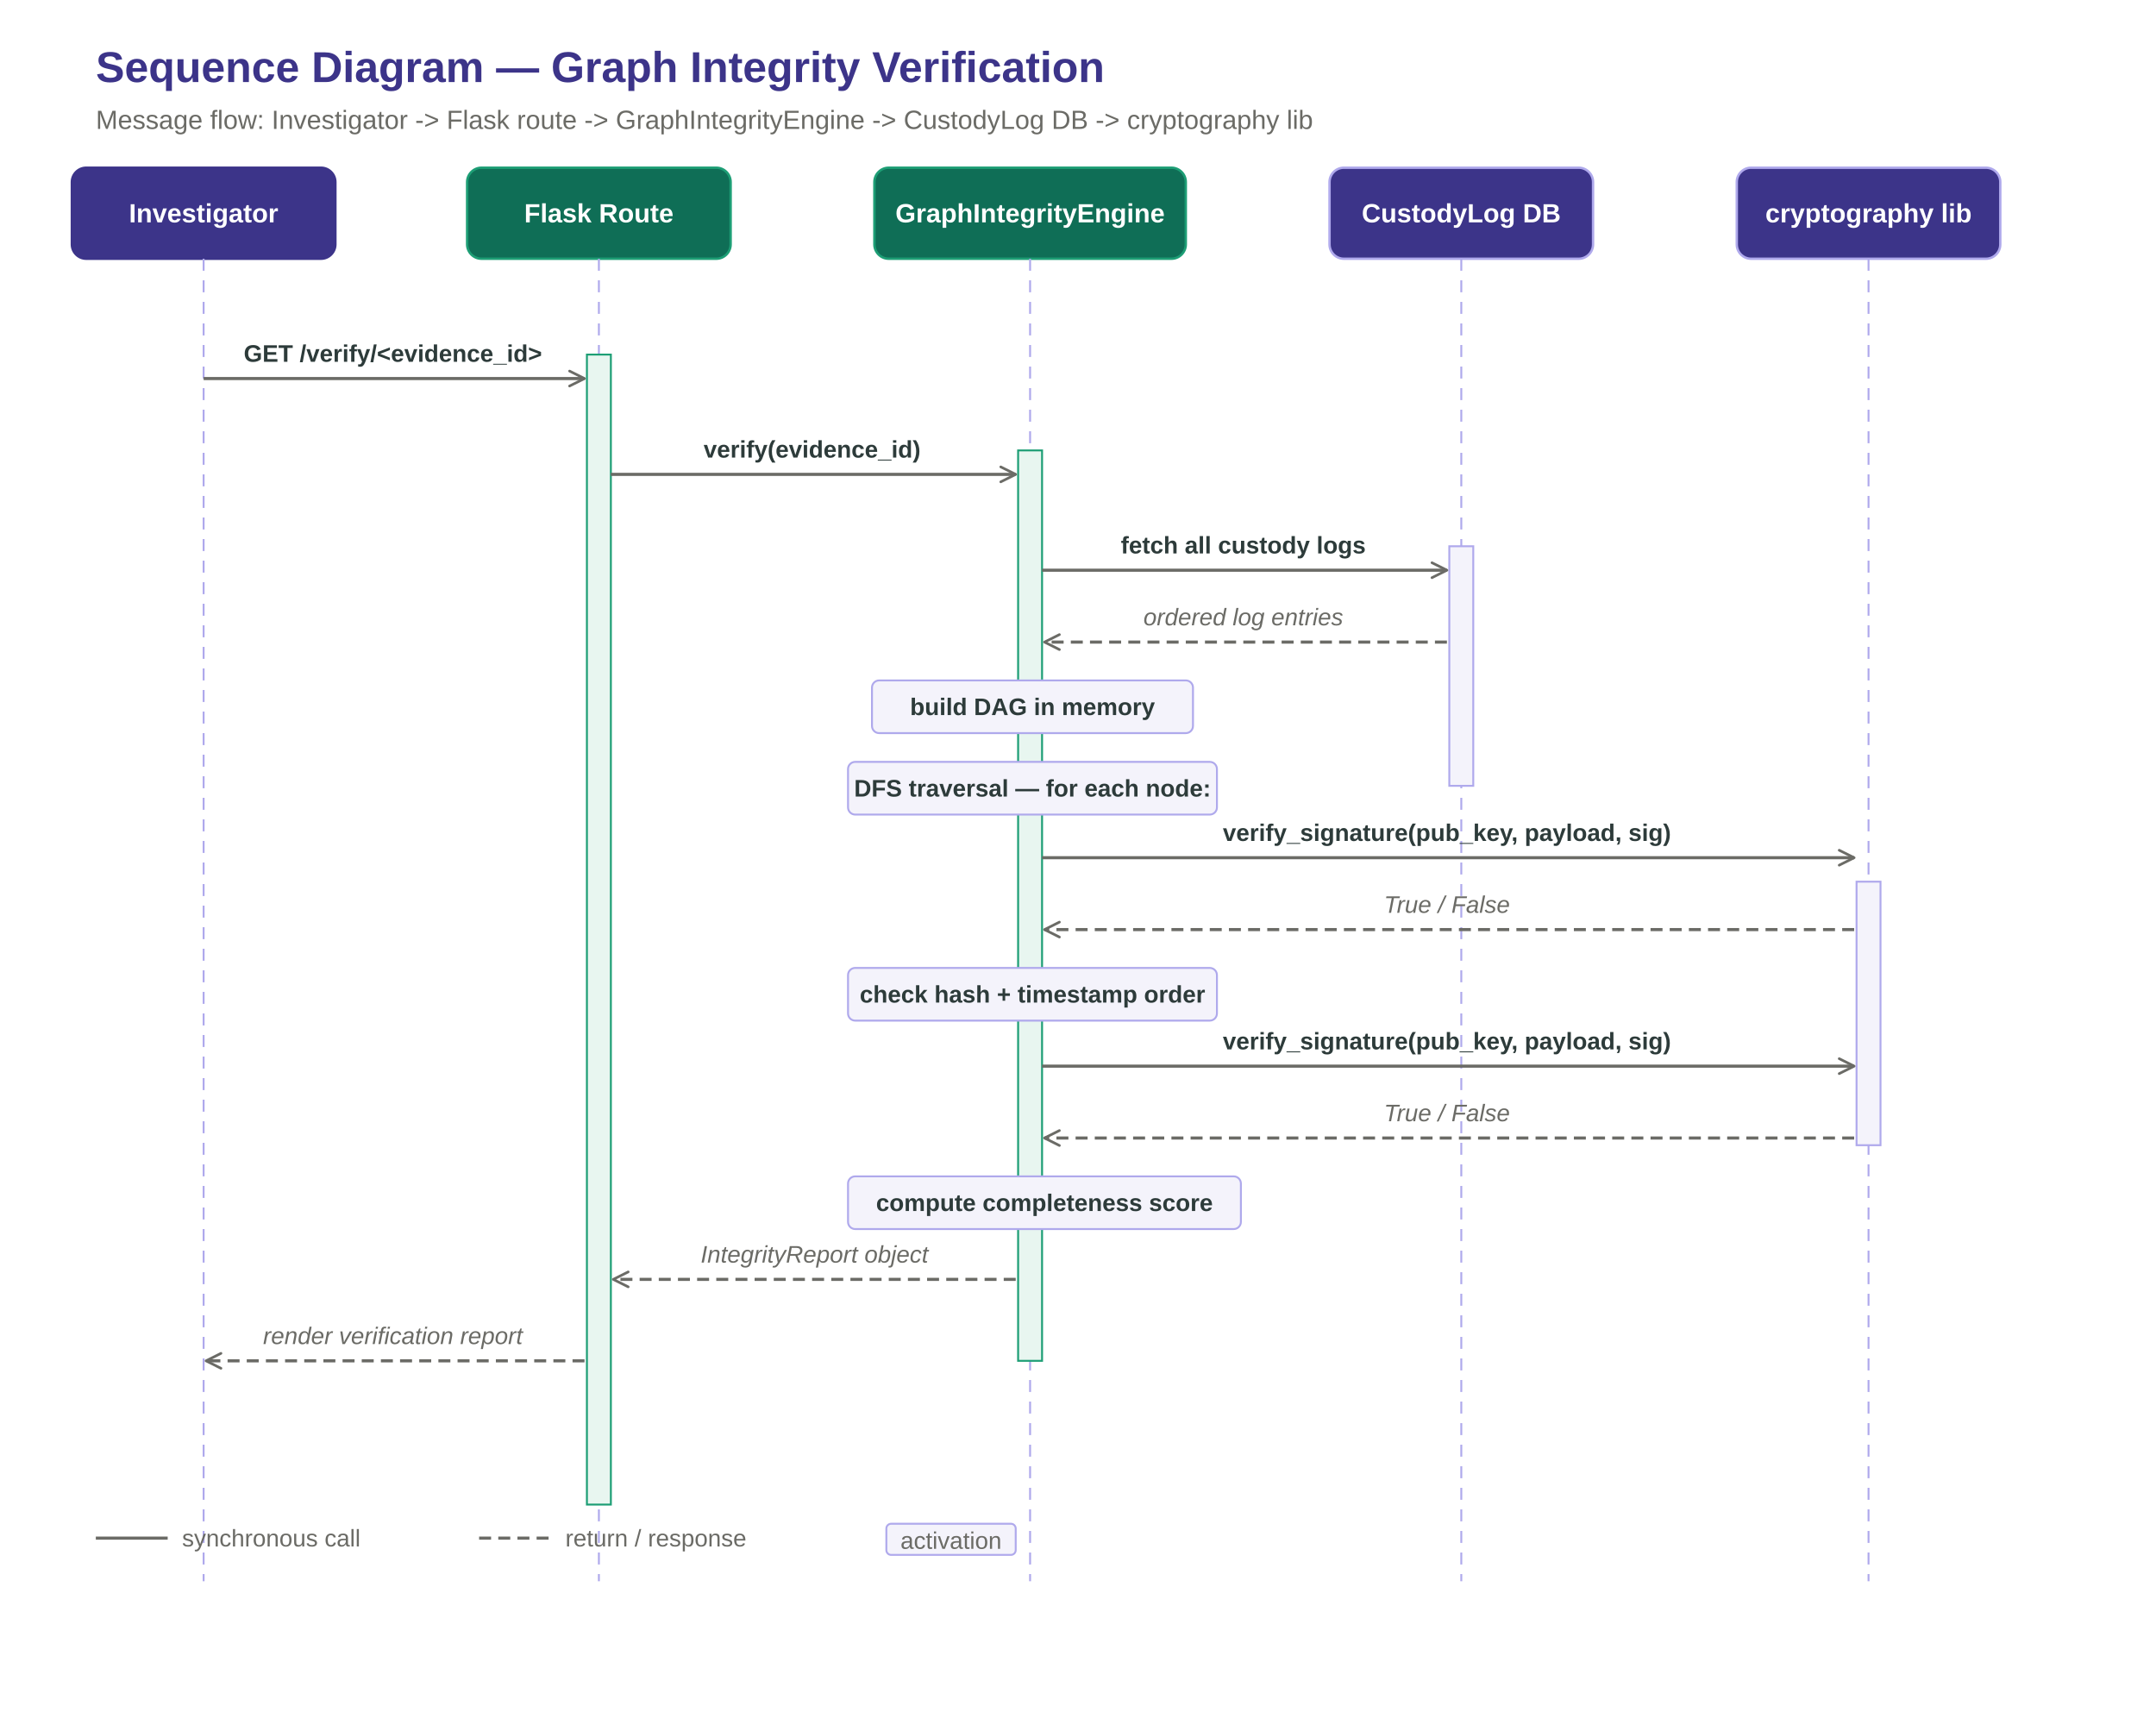
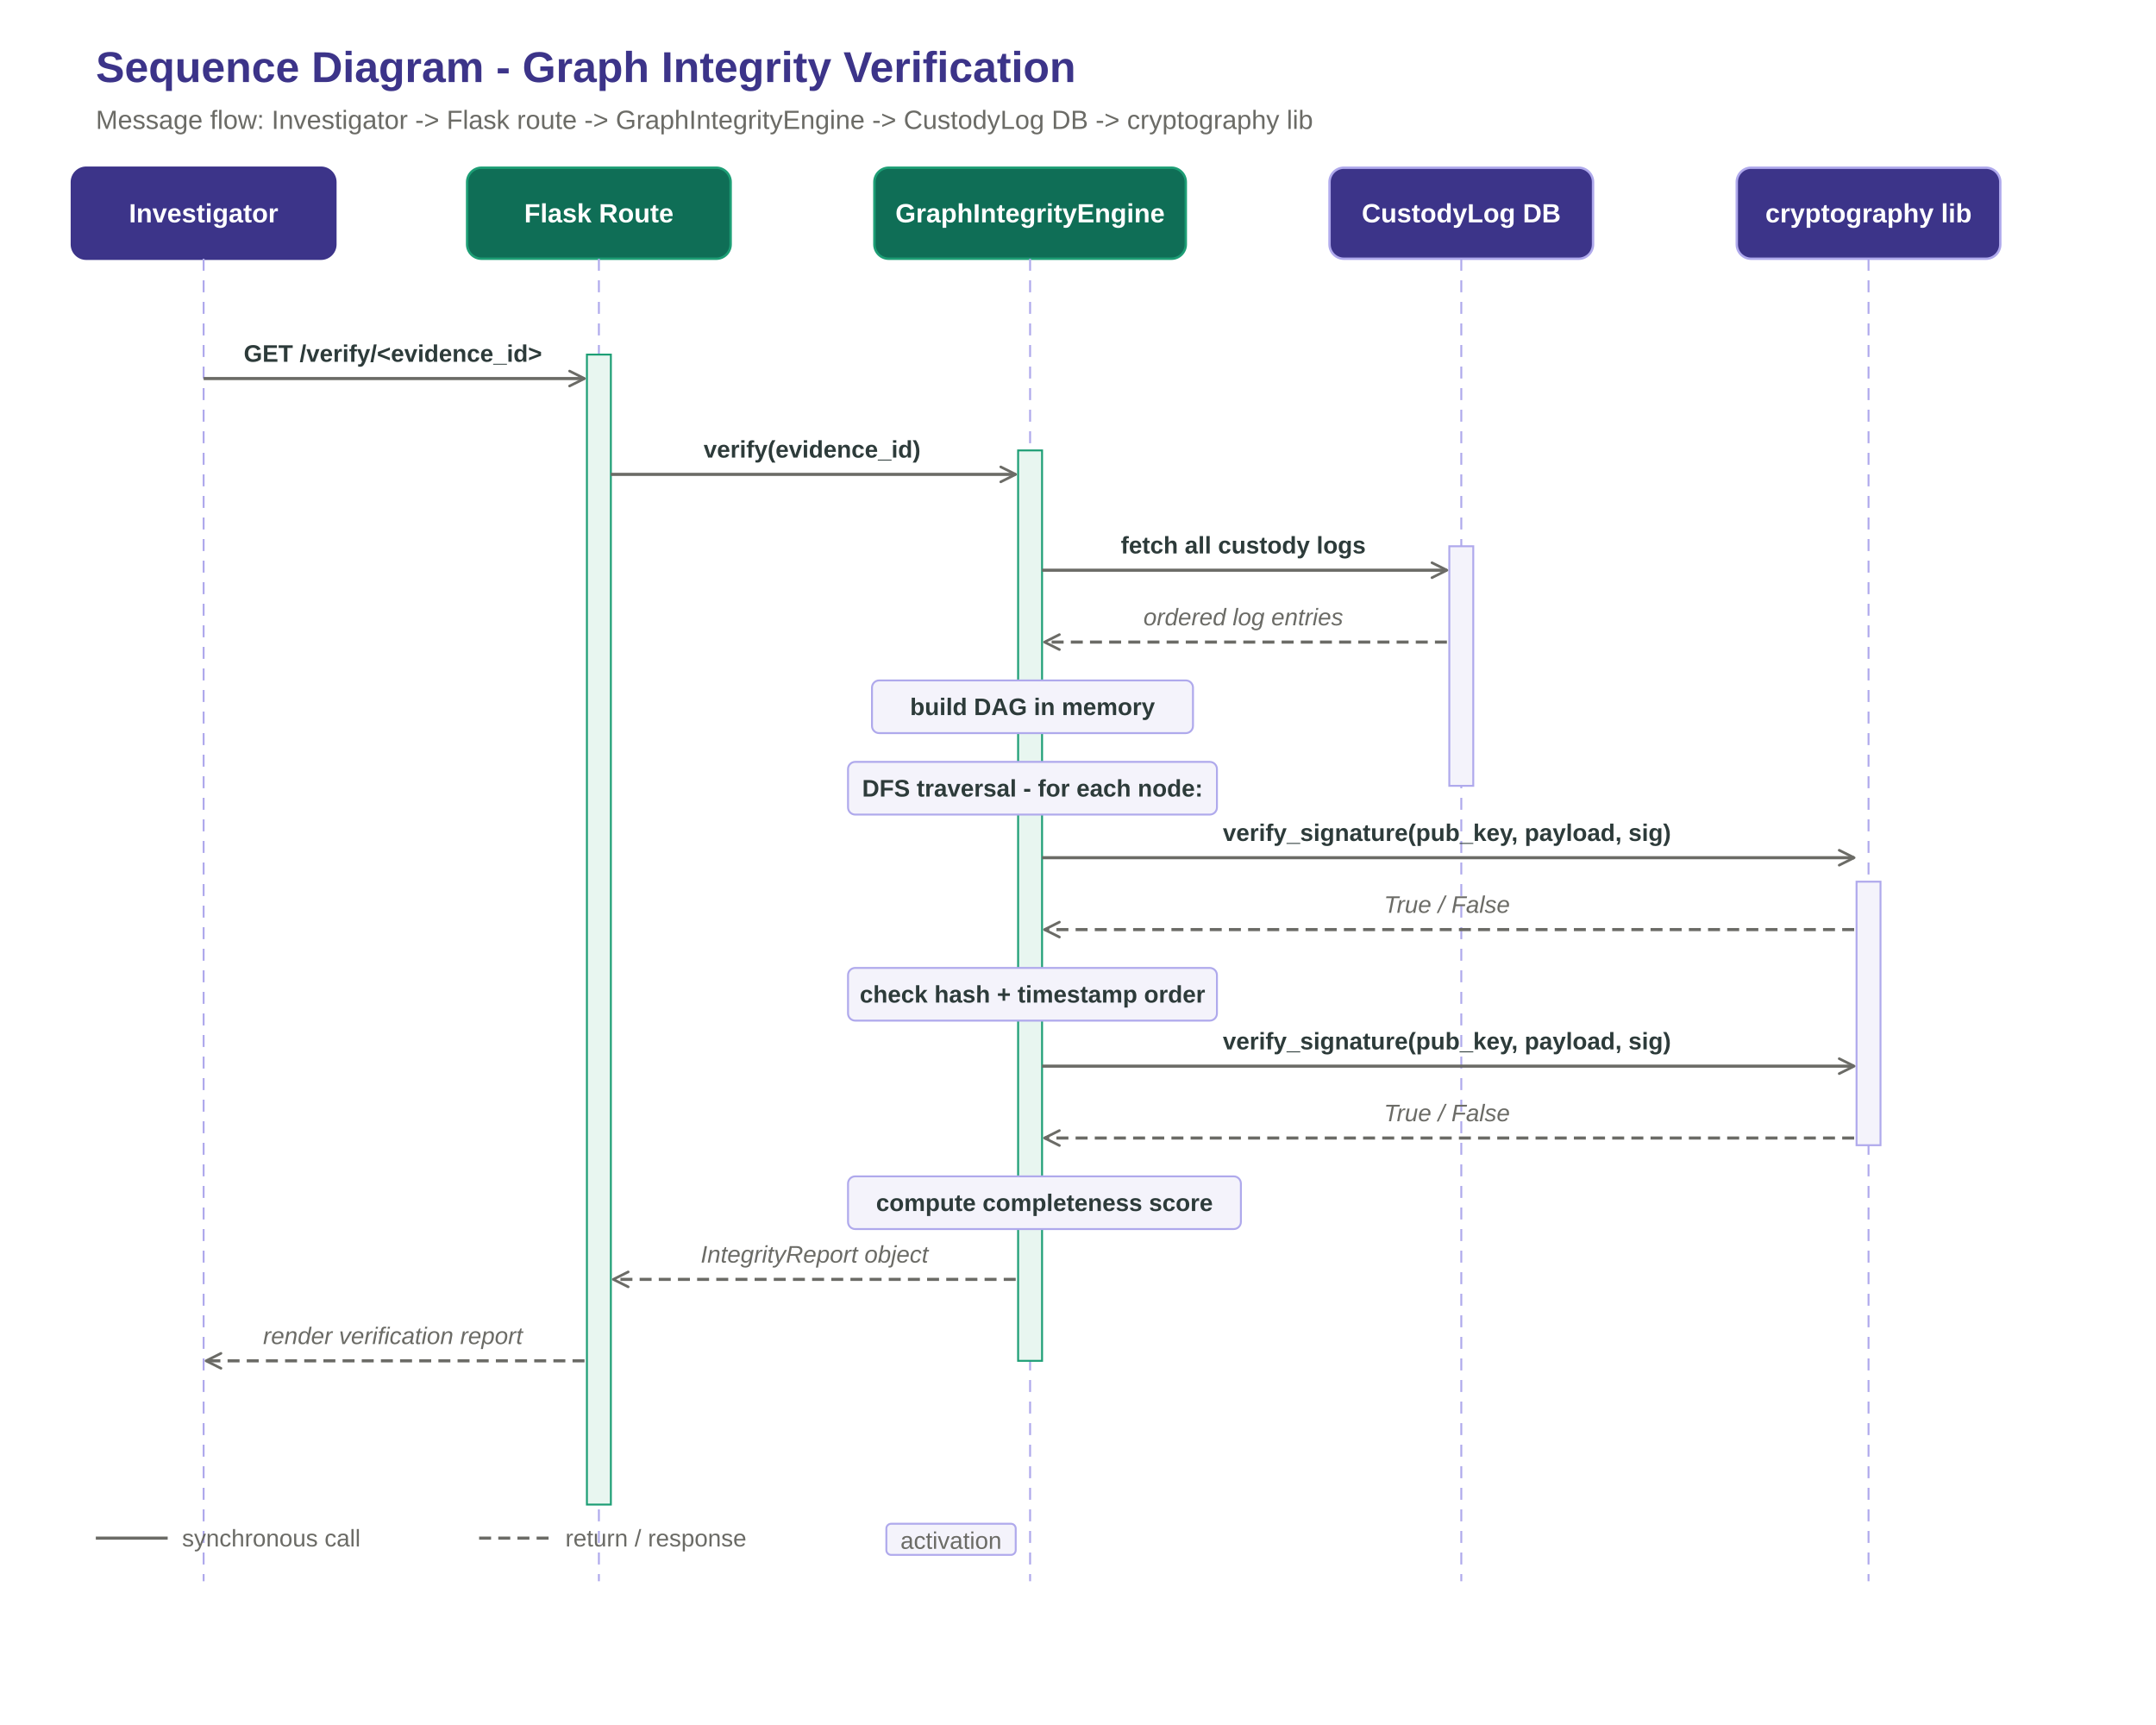
<svg xmlns="http://www.w3.org/2000/svg" width="100%" viewBox="0 0 900 720" role="img" font-family="Segoe UI, Arial, Helvetica, sans-serif">
  <defs>
    <marker id="arrow" viewBox="0 0 10 10" refX="9" refY="5" markerWidth="6" markerHeight="6" orient="auto-start-reverse">
      <path d="M1 1L9 5L1 9" fill="none" stroke="#6B6B66" stroke-width="1.4" stroke-linecap="round" stroke-linejoin="round" />
    </marker>
    <marker id="garrow" viewBox="0 0 10 10" refX="9" refY="5" markerWidth="6" markerHeight="6" orient="auto-start-reverse">
      <path d="M1 1L9 5L1 9" fill="none" stroke="#1D9E75" stroke-width="1.4" stroke-linecap="round" stroke-linejoin="round" />
    </marker>
  </defs>
  <rect x="0" y="0" width="900" height="720" fill="#FFFFFF" />
-   <text x="40" y="28" font-size="18" fill="#3C3489" text-anchor="start" font-weight="700" dominant-baseline="central">Sequence Diagram — Graph Integrity Verification</text>
+   <text x="40" y="28" font-size="18" fill="#3C3489" text-anchor="start" font-weight="700" dominant-baseline="central">Sequence Diagram - Graph Integrity Verification</text>
  <text x="40" y="50" font-size="11" fill="#6B6B66" text-anchor="start" font-weight="400" dominant-baseline="central">Message flow: Investigator -&gt; Flask route -&gt; GraphIntegrityEngine -&gt; CustodyLog DB -&gt; cryptography lib</text>
  <rect x="30" y="70" width="110" height="38" rx="6" fill="#3C3489" stroke="#3C3489" stroke-width="1" />
  <text x="85" y="89" font-size="11" fill="#FFFFFF" text-anchor="middle" font-weight="700" dominant-baseline="central">Investigator</text>
  <rect x="195" y="70" width="110" height="38" rx="6" fill="#0F6E56" stroke="#1D9E75" stroke-width="1" />
  <text x="250" y="89" font-size="11" fill="#FFFFFF" text-anchor="middle" font-weight="700" dominant-baseline="central">Flask Route</text>
  <rect x="365" y="70" width="130" height="38" rx="6" fill="#0F6E56" stroke="#1D9E75" stroke-width="1" />
  <text x="430" y="89" font-size="11" fill="#FFFFFF" text-anchor="middle" font-weight="700" dominant-baseline="central">GraphIntegrityEngine</text>
  <rect x="555" y="70" width="110" height="38" rx="6" fill="#3C3489" stroke="#AFA9EC" stroke-width="1" />
  <text x="610" y="89" font-size="11" fill="#FFFFFF" text-anchor="middle" font-weight="700" dominant-baseline="central">CustodyLog DB</text>
  <rect x="725" y="70" width="110" height="38" rx="6" fill="#3C3489" stroke="#AFA9EC" stroke-width="1" />
  <text x="780" y="89" font-size="11" fill="#FFFFFF" text-anchor="middle" font-weight="700" dominant-baseline="central">cryptography lib</text>
  <line x1="85" y1="108" x2="85" y2="660" stroke="#AFA9EC" stroke-width="0.8" stroke-dasharray="5 4" />
  <line x1="250" y1="108" x2="250" y2="660" stroke="#AFA9EC" stroke-width="0.8" stroke-dasharray="5 4" />
  <line x1="430" y1="108" x2="430" y2="660" stroke="#AFA9EC" stroke-width="0.8" stroke-dasharray="5 4" />
  <line x1="610" y1="108" x2="610" y2="660" stroke="#AFA9EC" stroke-width="0.8" stroke-dasharray="5 4" />
  <line x1="780" y1="108" x2="780" y2="660" stroke="#AFA9EC" stroke-width="0.8" stroke-dasharray="5 4" />
  <rect x="245" y="148" width="10" height="480" fill="#E8F6F0" stroke="#1D9E75" stroke-width="0.8" />
  <rect x="425" y="188" width="10" height="380" fill="#E8F6F0" stroke="#1D9E75" stroke-width="0.8" />
  <rect x="605" y="228" width="10" height="100" fill="#F4F3FB" stroke="#AFA9EC" stroke-width="0.8" />
  <rect x="775" y="368" width="10" height="110" fill="#F4F3FB" stroke="#AFA9EC" stroke-width="0.8" />
  <line x1="85" y1="158" x2="244" y2="158" stroke="#6B6B66" stroke-width="1.3" marker-end="url(#arrow)" />
  <text x="164" y="151" font-size="10" fill="#2D3B3A" text-anchor="middle" font-weight="600">GET /verify/&lt;evidence_id&gt;</text>
  <line x1="255" y1="198" x2="424" y2="198" stroke="#6B6B66" stroke-width="1.3" marker-end="url(#arrow)" />
  <text x="339" y="191" font-size="10" fill="#2D3B3A" text-anchor="middle" font-weight="600">verify(evidence_id)</text>
  <line x1="435" y1="238" x2="604" y2="238" stroke="#6B6B66" stroke-width="1.3" marker-end="url(#arrow)" />
  <text x="519" y="231" font-size="10" fill="#2D3B3A" text-anchor="middle" font-weight="600">fetch all custody logs</text>
  <line x1="604" y1="268" x2="436" y2="268" stroke="#6B6B66" stroke-width="1.3" stroke-dasharray="5 3" marker-end="url(#arrow)" />
  <text x="519" y="261" font-size="10" fill="#6B6B66" text-anchor="middle" font-style="italic">ordered log entries</text>
  <rect x="364" y="284" width="134" height="22" rx="3" fill="#F4F3FB" stroke="#AFA9EC" stroke-width="0.8" />
  <text x="431" y="295" font-size="10" fill="#2D3B3A" text-anchor="middle" font-weight="600" dominant-baseline="central">build DAG in memory</text>
  <rect x="354" y="318" width="154" height="22" rx="3" fill="#F4F3FB" stroke="#AFA9EC" stroke-width="0.8" />
-   <text x="431" y="329" font-size="10" fill="#2D3B3A" text-anchor="middle" font-weight="600" dominant-baseline="central">DFS traversal — for each node:</text>
+   <text x="431" y="329" font-size="10" fill="#2D3B3A" text-anchor="middle" font-weight="600" dominant-baseline="central">DFS traversal - for each node:</text>
  <line x1="435" y1="358" x2="774" y2="358" stroke="#6B6B66" stroke-width="1.3" marker-end="url(#arrow)" />
  <text x="604" y="351" font-size="10" fill="#2D3B3A" text-anchor="middle" font-weight="600">verify_signature(pub_key, payload, sig)</text>
  <line x1="774" y1="388" x2="436" y2="388" stroke="#6B6B66" stroke-width="1.3" stroke-dasharray="5 3" marker-end="url(#arrow)" />
  <text x="604" y="381" font-size="10" fill="#6B6B66" text-anchor="middle" font-style="italic">True / False</text>
  <rect x="354" y="404" width="154" height="22" rx="3" fill="#F4F3FB" stroke="#AFA9EC" stroke-width="0.8" />
  <text x="431" y="415" font-size="10" fill="#2D3B3A" text-anchor="middle" font-weight="600" dominant-baseline="central">check hash + timestamp order</text>
  <line x1="435" y1="445" x2="774" y2="445" stroke="#6B6B66" stroke-width="1.3" marker-end="url(#arrow)" />
  <text x="604" y="438" font-size="10" fill="#2D3B3A" text-anchor="middle" font-weight="600">verify_signature(pub_key, payload, sig)</text>
  <line x1="774" y1="475" x2="436" y2="475" stroke="#6B6B66" stroke-width="1.3" stroke-dasharray="5 3" marker-end="url(#arrow)" />
  <text x="604" y="468" font-size="10" fill="#6B6B66" text-anchor="middle" font-style="italic">True / False</text>
  <rect x="354" y="491" width="164" height="22" rx="3" fill="#F4F3FB" stroke="#AFA9EC" stroke-width="0.8" />
  <text x="436" y="502" font-size="10" fill="#2D3B3A" text-anchor="middle" font-weight="600" dominant-baseline="central">compute completeness score</text>
  <line x1="424" y1="534" x2="256" y2="534" stroke="#6B6B66" stroke-width="1.3" stroke-dasharray="5 3" marker-end="url(#arrow)" />
  <text x="340" y="527" font-size="10" fill="#6B6B66" text-anchor="middle" font-style="italic">IntegrityReport object</text>
  <line x1="244" y1="568" x2="86" y2="568" stroke="#6B6B66" stroke-width="1.3" stroke-dasharray="5 3" marker-end="url(#arrow)" />
  <text x="164" y="561" font-size="10" fill="#6B6B66" text-anchor="middle" font-style="italic">render verification report</text>
  <line x1="40" y1="642" x2="70" y2="642" stroke="#6B6B66" stroke-width="1.3" />
  <text x="76" y="642" font-size="10" fill="#6B6B66" text-anchor="start" dominant-baseline="central">synchronous call</text>
  <line x1="200" y1="642" x2="230" y2="642" stroke="#6B6B66" stroke-width="1.3" stroke-dasharray="5 3" />
  <text x="236" y="642" font-size="10" fill="#6B6B66" text-anchor="start" dominant-baseline="central">return / response</text>
  <rect x="370" y="636" width="54" height="13" rx="2" fill="#F4F3FB" stroke="#AFA9EC" stroke-width="0.8" />
  <text x="397" y="643" font-size="10" fill="#6B6B66" text-anchor="middle" dominant-baseline="central">activation</text>
</svg>
